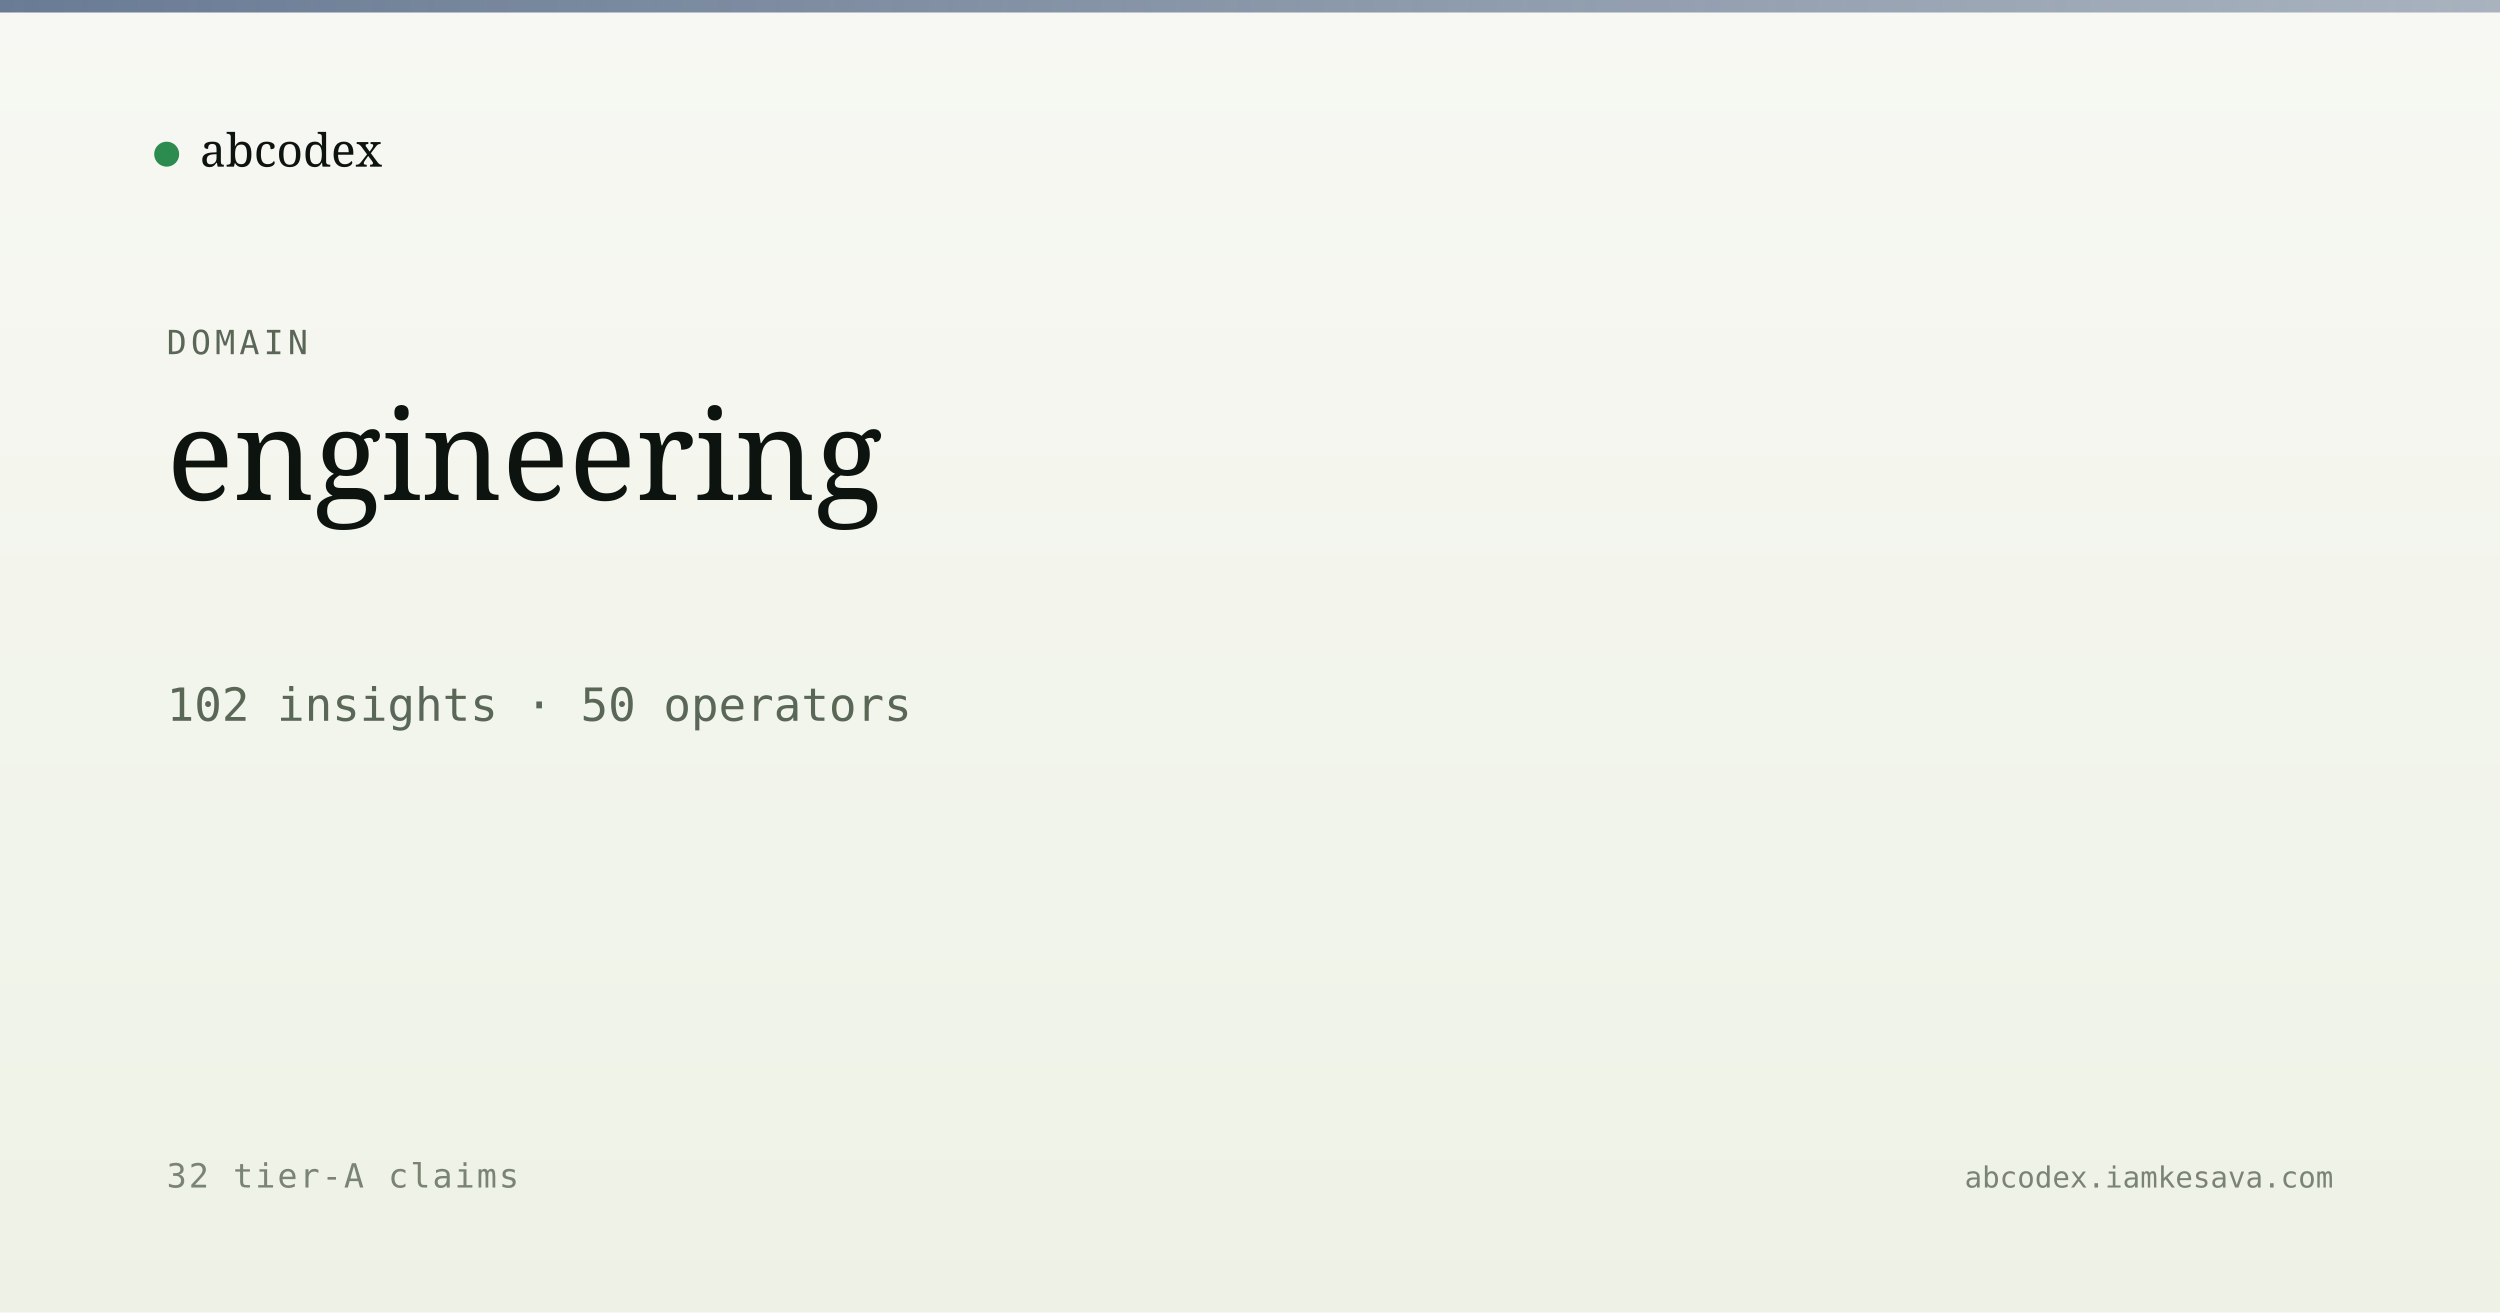
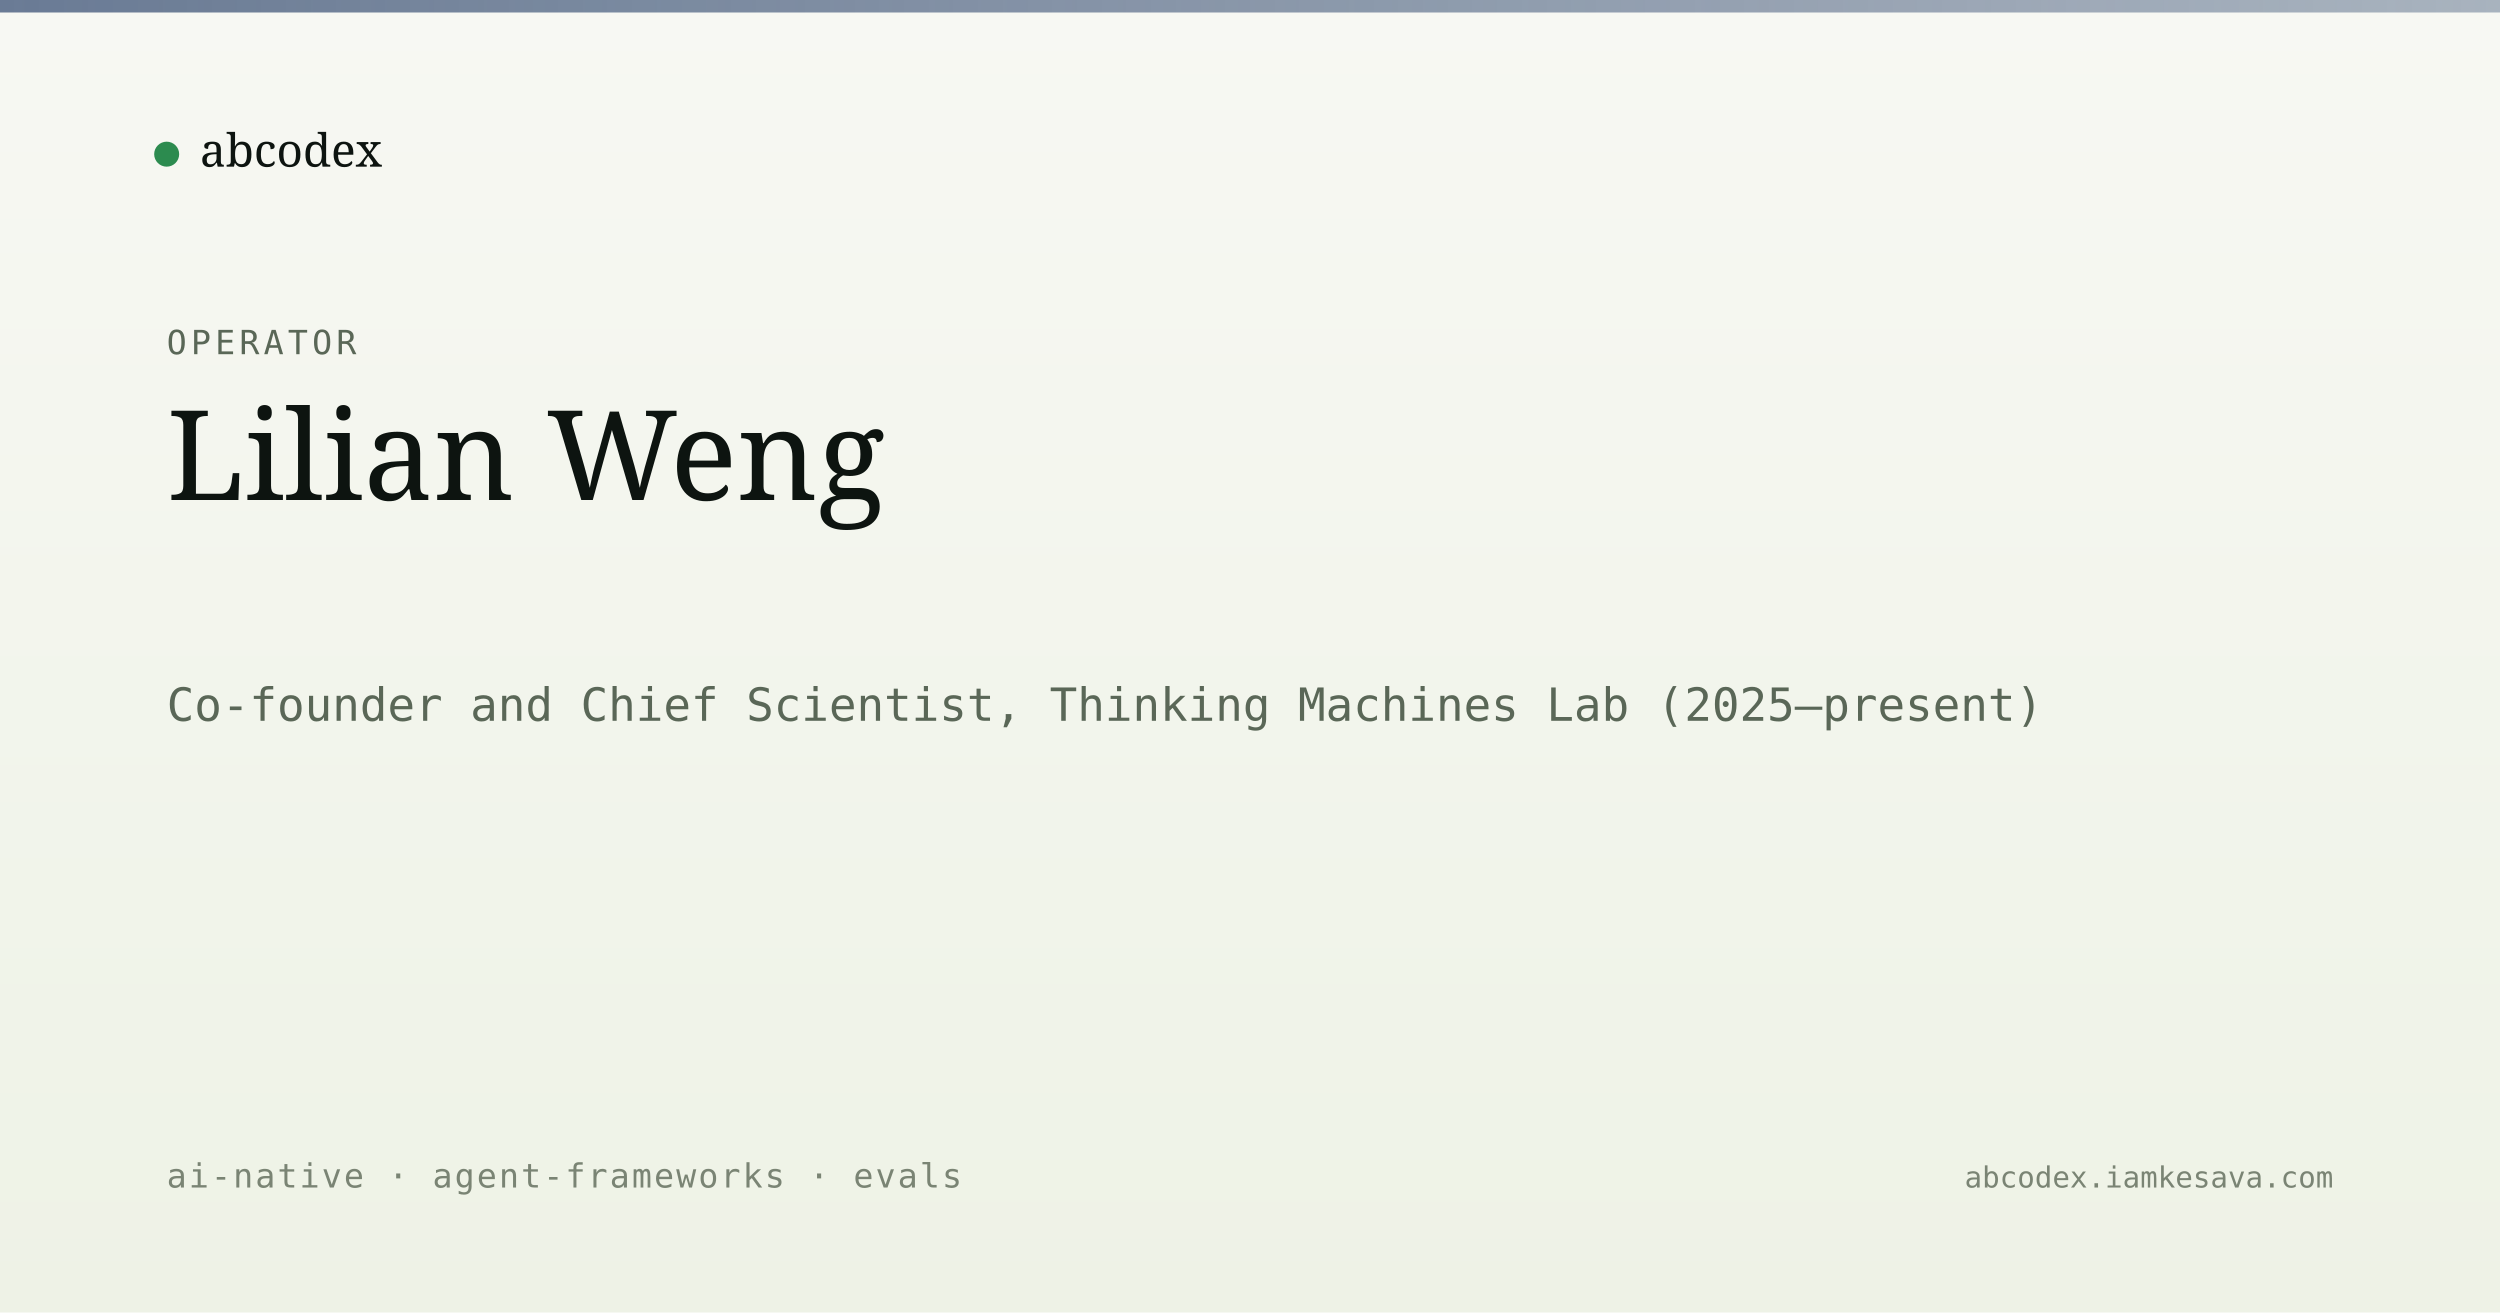
<svg xmlns="http://www.w3.org/2000/svg" viewBox="0 0 1200 630" width="1200" height="630">
  <defs>
    <linearGradient id="bg" x1="0" y1="0" x2="0" y2="1">
      <stop offset="0" stop-color="#f7f8f3" />
      <stop offset="1" stop-color="#eef2e6" />
    </linearGradient>
    <linearGradient id="band" x1="0" y1="0" x2="1" y2="0">
      <stop offset="0" stop-color="#5a6d8a" stop-opacity="0.9" />
      <stop offset="1" stop-color="#5a6d8a" stop-opacity="0.5" />
    </linearGradient>
  </defs>
  <rect width="1200" height="630" fill="url(#bg)" />
  <rect x="0" y="0" width="1200" height="6" fill="url(#band)" />
  <g transform="translate(80, 60)">
    <circle cx="0" cy="14" r="6" fill="#2c8b4f" />
    <text x="16" y="20" font-family="Newsreader, serif" font-size="22" fill="#0d1410">abcodex</text>
  </g>
-   <text x="80" y="170" font-family="JetBrains Mono, monospace" font-size="16" fill="#5a6757" letter-spacing="2">DOMAIN</text>
-   <text x="80" y="240" font-family="Newsreader, serif" font-size="60" font-weight="500" fill="#0d1410">engineering</text>
-   <text x="80" y="346" font-family="JetBrains Mono, monospace" font-size="22" fill="#5a6757">102 insights · 50 operators</text>
-   <text x="80" y="570" font-family="JetBrains Mono, monospace" font-size="16" fill="#7a8474" letter-spacing="1">32 tier-A claims</text>
+   <text x="80" y="170" font-family="JetBrains Mono, monospace" font-size="16" fill="#5a6757" letter-spacing="2">OPERATOR</text>
+   <text x="80" y="240" font-family="Newsreader, serif" font-size="60" font-weight="500" fill="#0d1410">Lilian Weng</text>
+   <text x="80" y="346" font-family="JetBrains Mono, monospace" font-size="22" fill="#5a6757">Co-founder and Chief Scientist, Thinking Machines Lab (2025–present)</text>
+   <text x="80" y="570" font-family="JetBrains Mono, monospace" font-size="16" fill="#7a8474" letter-spacing="1">ai-native · agent-frameworks · evals</text>
  <text x="1120" y="570" text-anchor="end" font-family="JetBrains Mono, monospace" font-size="14" fill="#7a8474">abcodex.iamkesava.com</text>
</svg>
